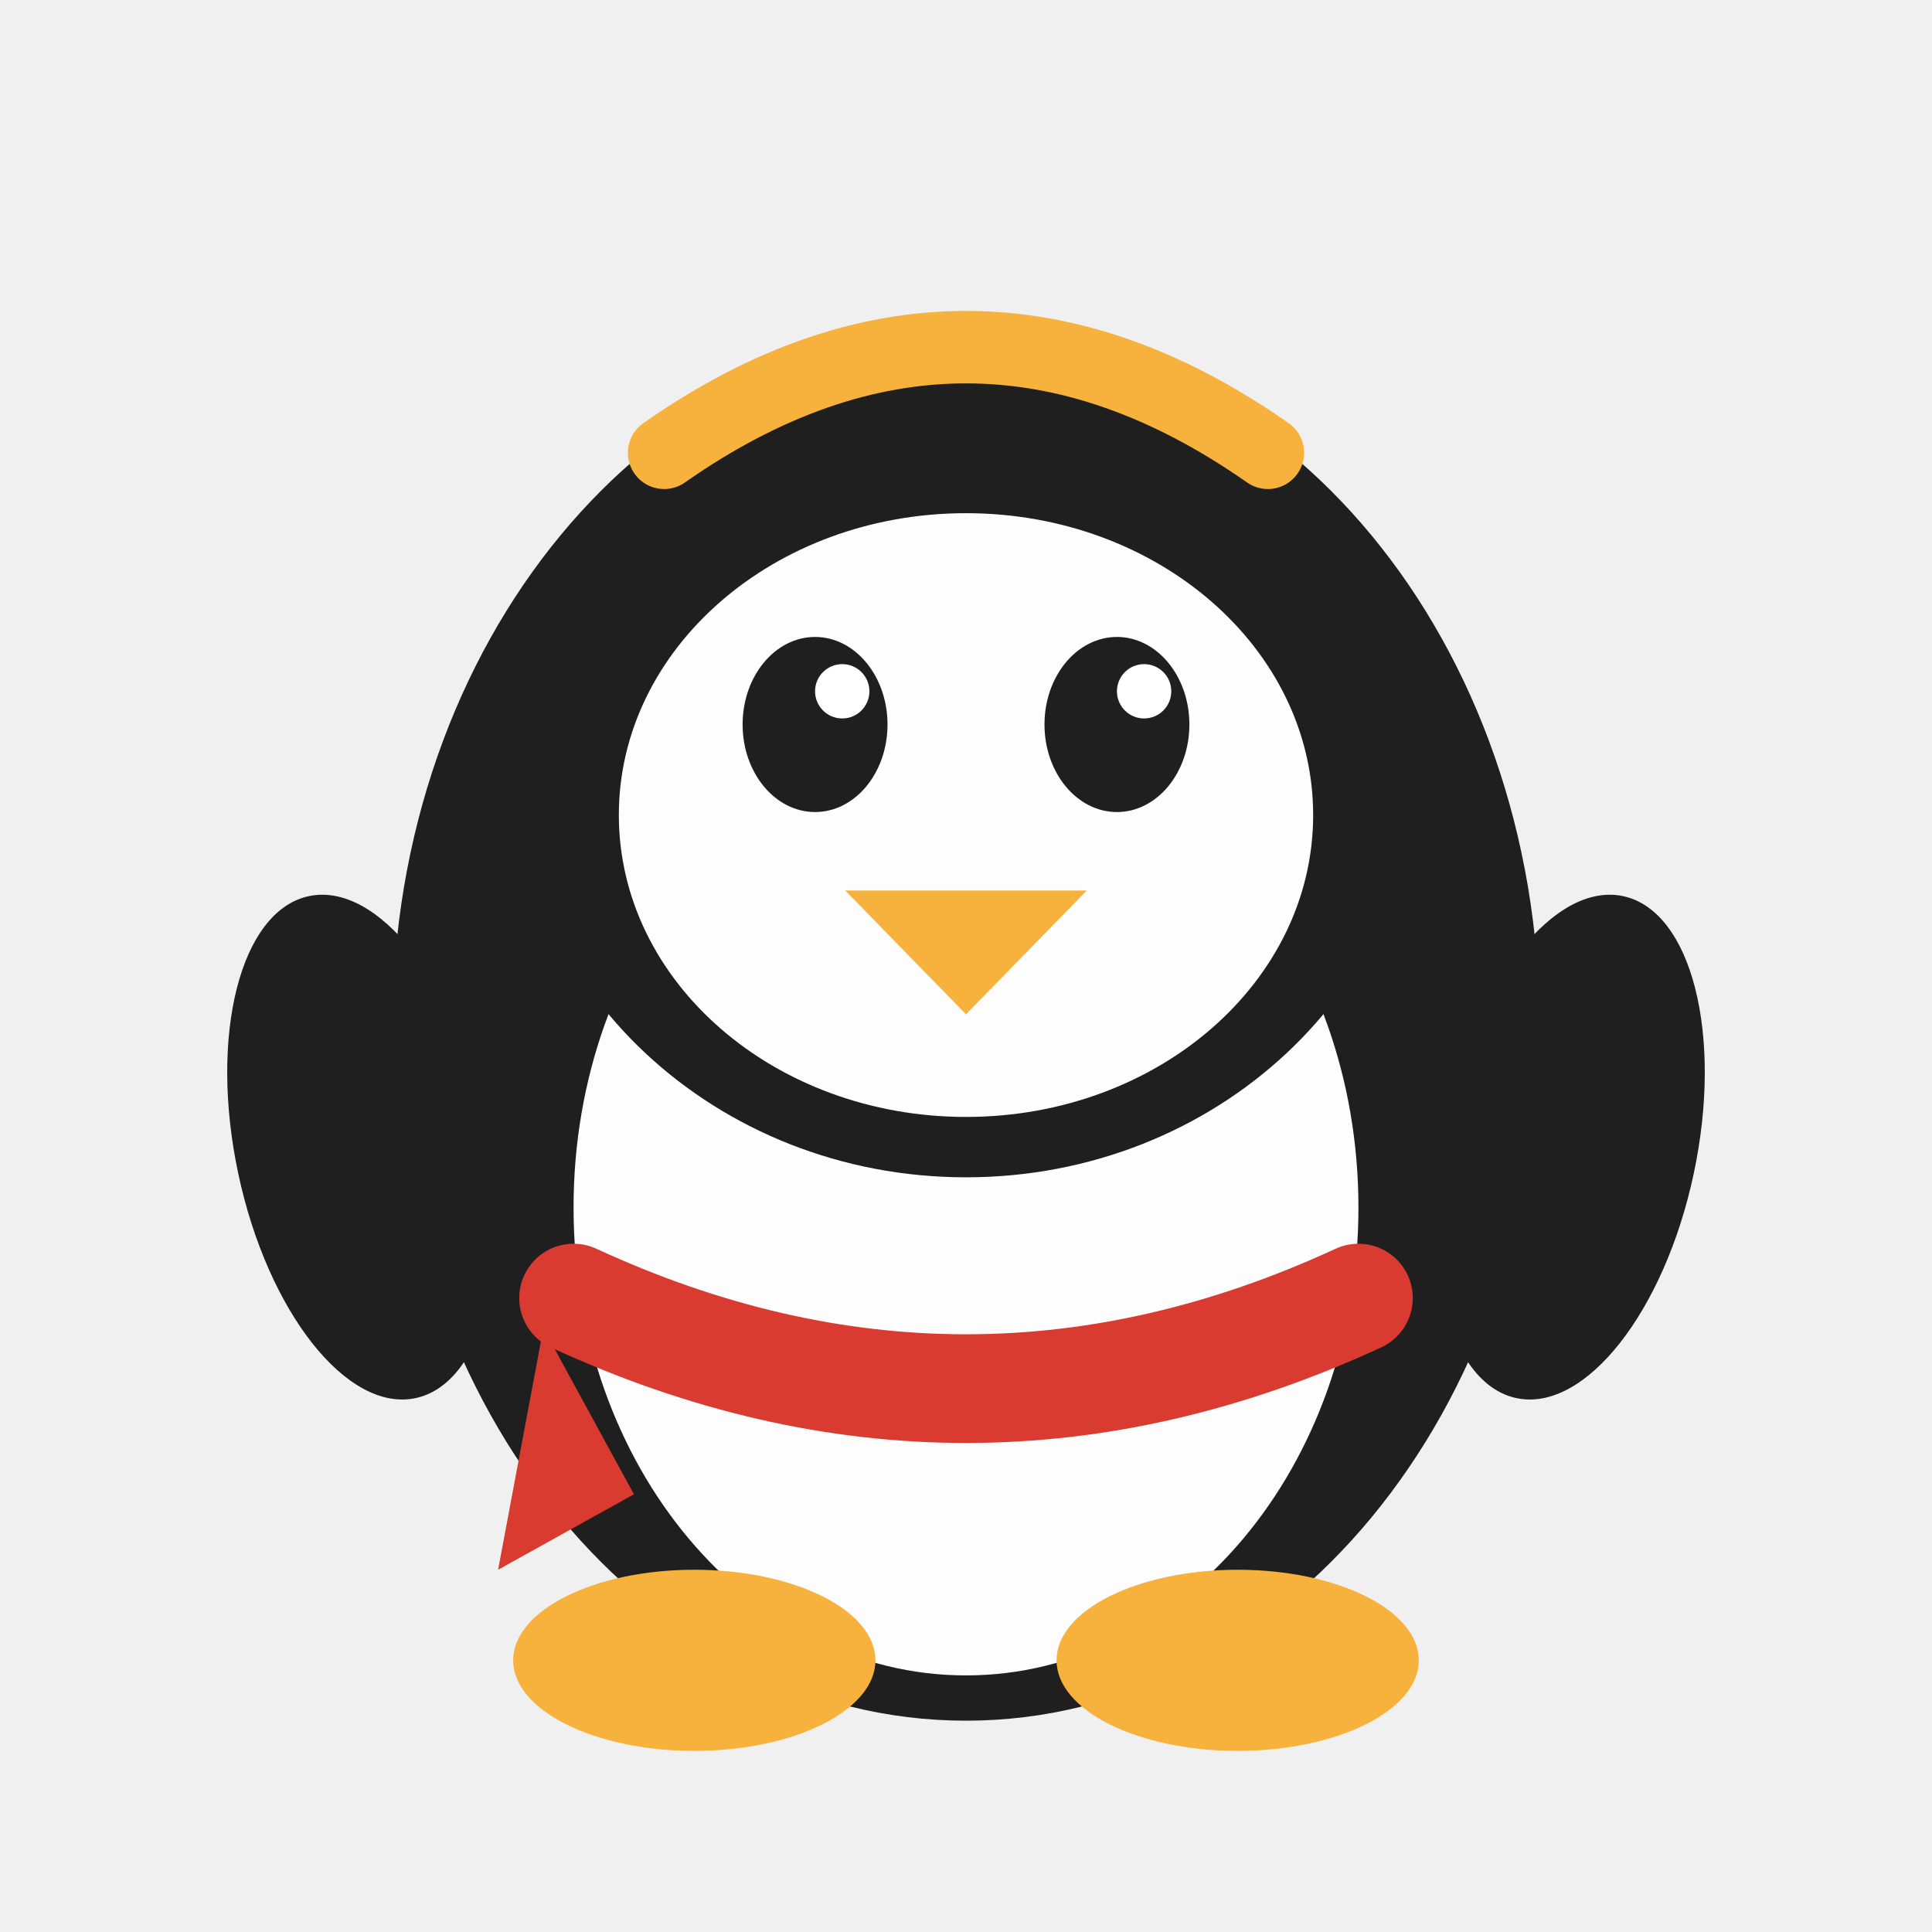
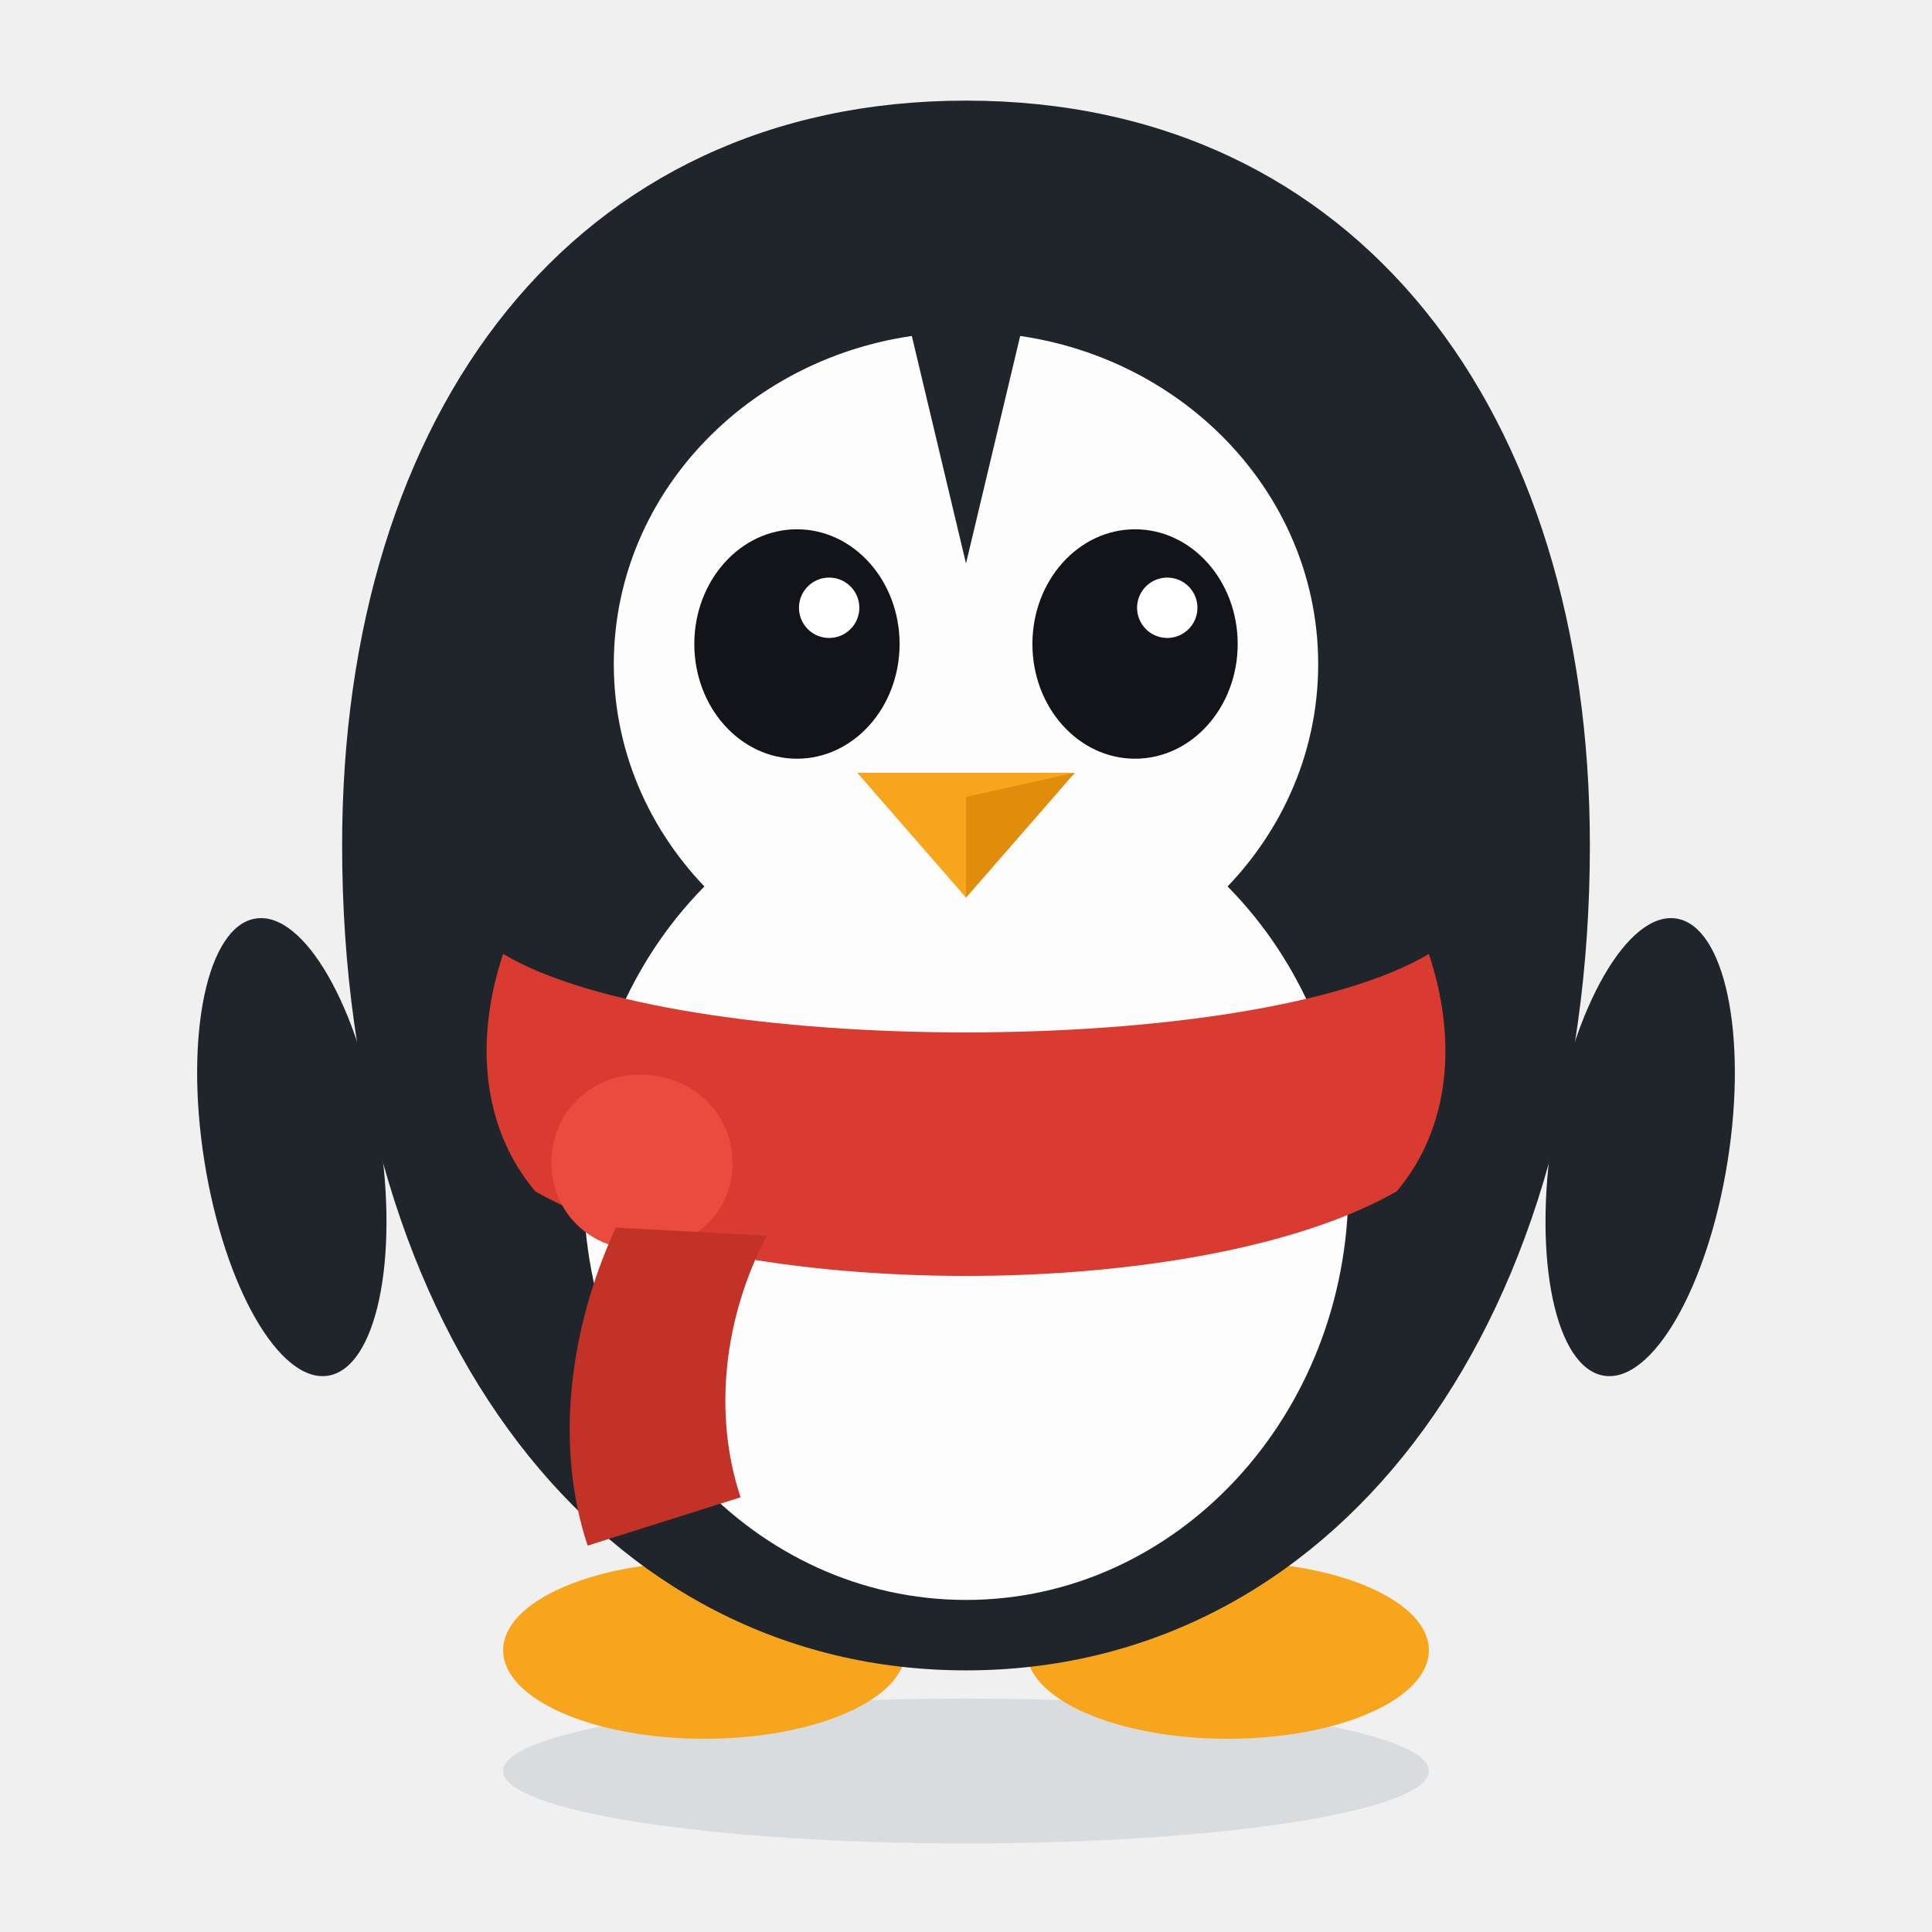
- <svg xmlns="http://www.w3.org/2000/svg" viewBox="0 0 64 64">
-   <ellipse cx="32" cy="34" rx="19" ry="23" fill="#1f1f1f" />
-   <ellipse cx="32" cy="40" rx="13" ry="15.5" fill="#fdfdfd" />
-   <ellipse cx="32" cy="25" rx="15" ry="14" fill="#1f1f1f" />
-   <ellipse cx="32" cy="27" rx="11.5" ry="10" fill="#fdfdfd" />
-   <ellipse cx="27" cy="24" rx="2.4" ry="2.9" fill="#1f1f1f" />
-   <ellipse cx="37" cy="24" rx="2.4" ry="2.9" fill="#1f1f1f" />
-   <circle cx="27.9" cy="22.9" r="0.9" fill="#ffffff" />
-   <circle cx="37.9" cy="22.9" r="0.9" fill="#ffffff" />
-   <path d="M28 29.5 L36 29.5 L32 33.6 Z" fill="#f6b23c" />
-   <path d="M22 15 Q32 8 42 15" stroke="#f6b23c" stroke-width="2.4" fill="none" stroke-linecap="round" />
-   <path d="M19 43 Q32 49 45 43" stroke="#d93b30" stroke-width="3.6" fill="none" stroke-linecap="round" />
-   <path d="M18 44 l-1.5 8 4.5 -2.5 z" fill="#d93b30" />
-   <ellipse cx="12" cy="38" rx="4.2" ry="8.5" fill="#1f1f1f" transform="rotate(-12 12 38)" />
-   <ellipse cx="52" cy="38" rx="4.2" ry="8.5" fill="#1f1f1f" transform="rotate(12 52 38)" />
-   <ellipse cx="23" cy="55" rx="6" ry="3" fill="#f6b23c" />
-   <ellipse cx="41" cy="55" rx="6" ry="3" fill="#f6b23c" />
+ <svg xmlns="http://www.w3.org/2000/svg" viewBox="0 0 96 96">
+   <ellipse cx="48" cy="88" rx="23" ry="3.6" fill="#0b2a45" opacity="0.1" />
+   <ellipse cx="35" cy="82" rx="10" ry="4.4" fill="#f7a51c" />
+   <ellipse cx="61" cy="82" rx="10" ry="4.4" fill="#f7a51c" />
+   <path d="M48 5C28.5 5 17 20.5 17 42c0 24.5 13 41 31 41s31-16.5 31-41C79 20.5 67.5 5 48 5Z" fill="#20242b" />
+   <ellipse cx="14.5" cy="57" rx="4.4" ry="11.5" fill="#20242b" transform="rotate(-9 14.5 57)" />
+   <ellipse cx="81.5" cy="57" rx="4.4" ry="11.5" fill="#20242b" transform="rotate(9 81.5 57)" />
+   <ellipse cx="48" cy="33" rx="17.5" ry="16.5" fill="#fdfdfd" />
+   <ellipse cx="48" cy="59" rx="19" ry="20.5" fill="#fdfdfd" />
+   <path d="M43 7h10l-5 21z" fill="#20242b" />
+   <ellipse cx="39.6" cy="32" rx="5.1" ry="5.7" fill="#12141a" />
+   <ellipse cx="56.4" cy="32" rx="5.1" ry="5.7" fill="#12141a" />
+   <circle cx="41.2" cy="30.2" r="1.5" fill="#ffffff" />
+   <circle cx="58" cy="30.2" r="1.5" fill="#ffffff" />
+   <path d="M42.6 38.4h10.8L48 44.6Z" fill="#f7a51c" />
+   <path d="M48 39.6 53.4 38.4 48 44.6Z" fill="#e08d0c" />
+   <path d="M25 47.4c8.7 5.2 37.3 5.2 46 0 1.4 4.2 1.1 8.6-1.6 11.8-9.8 5.6-33 5.6-42.8 0-2.7-3.2-3-7.6-1.6-11.8Z" fill="#d93b30" />
+   <path d="M31.8 53.4c2.6 0 4.6 1.9 4.6 4.4 0 2.4-1.9 4.3-4.6 4.3-2.5 0-4.4-1.9-4.4-4.3 0-2.5 1.9-4.4 4.4-4.4Z" fill="#ea4b3f" />
+   <path d="M30.6 61c-2.4 5.2-3 11-1.4 15.8l7.6-2.4c-1.4-4.2-.8-9 1.3-13Z" fill="#c23227" />
</svg>
